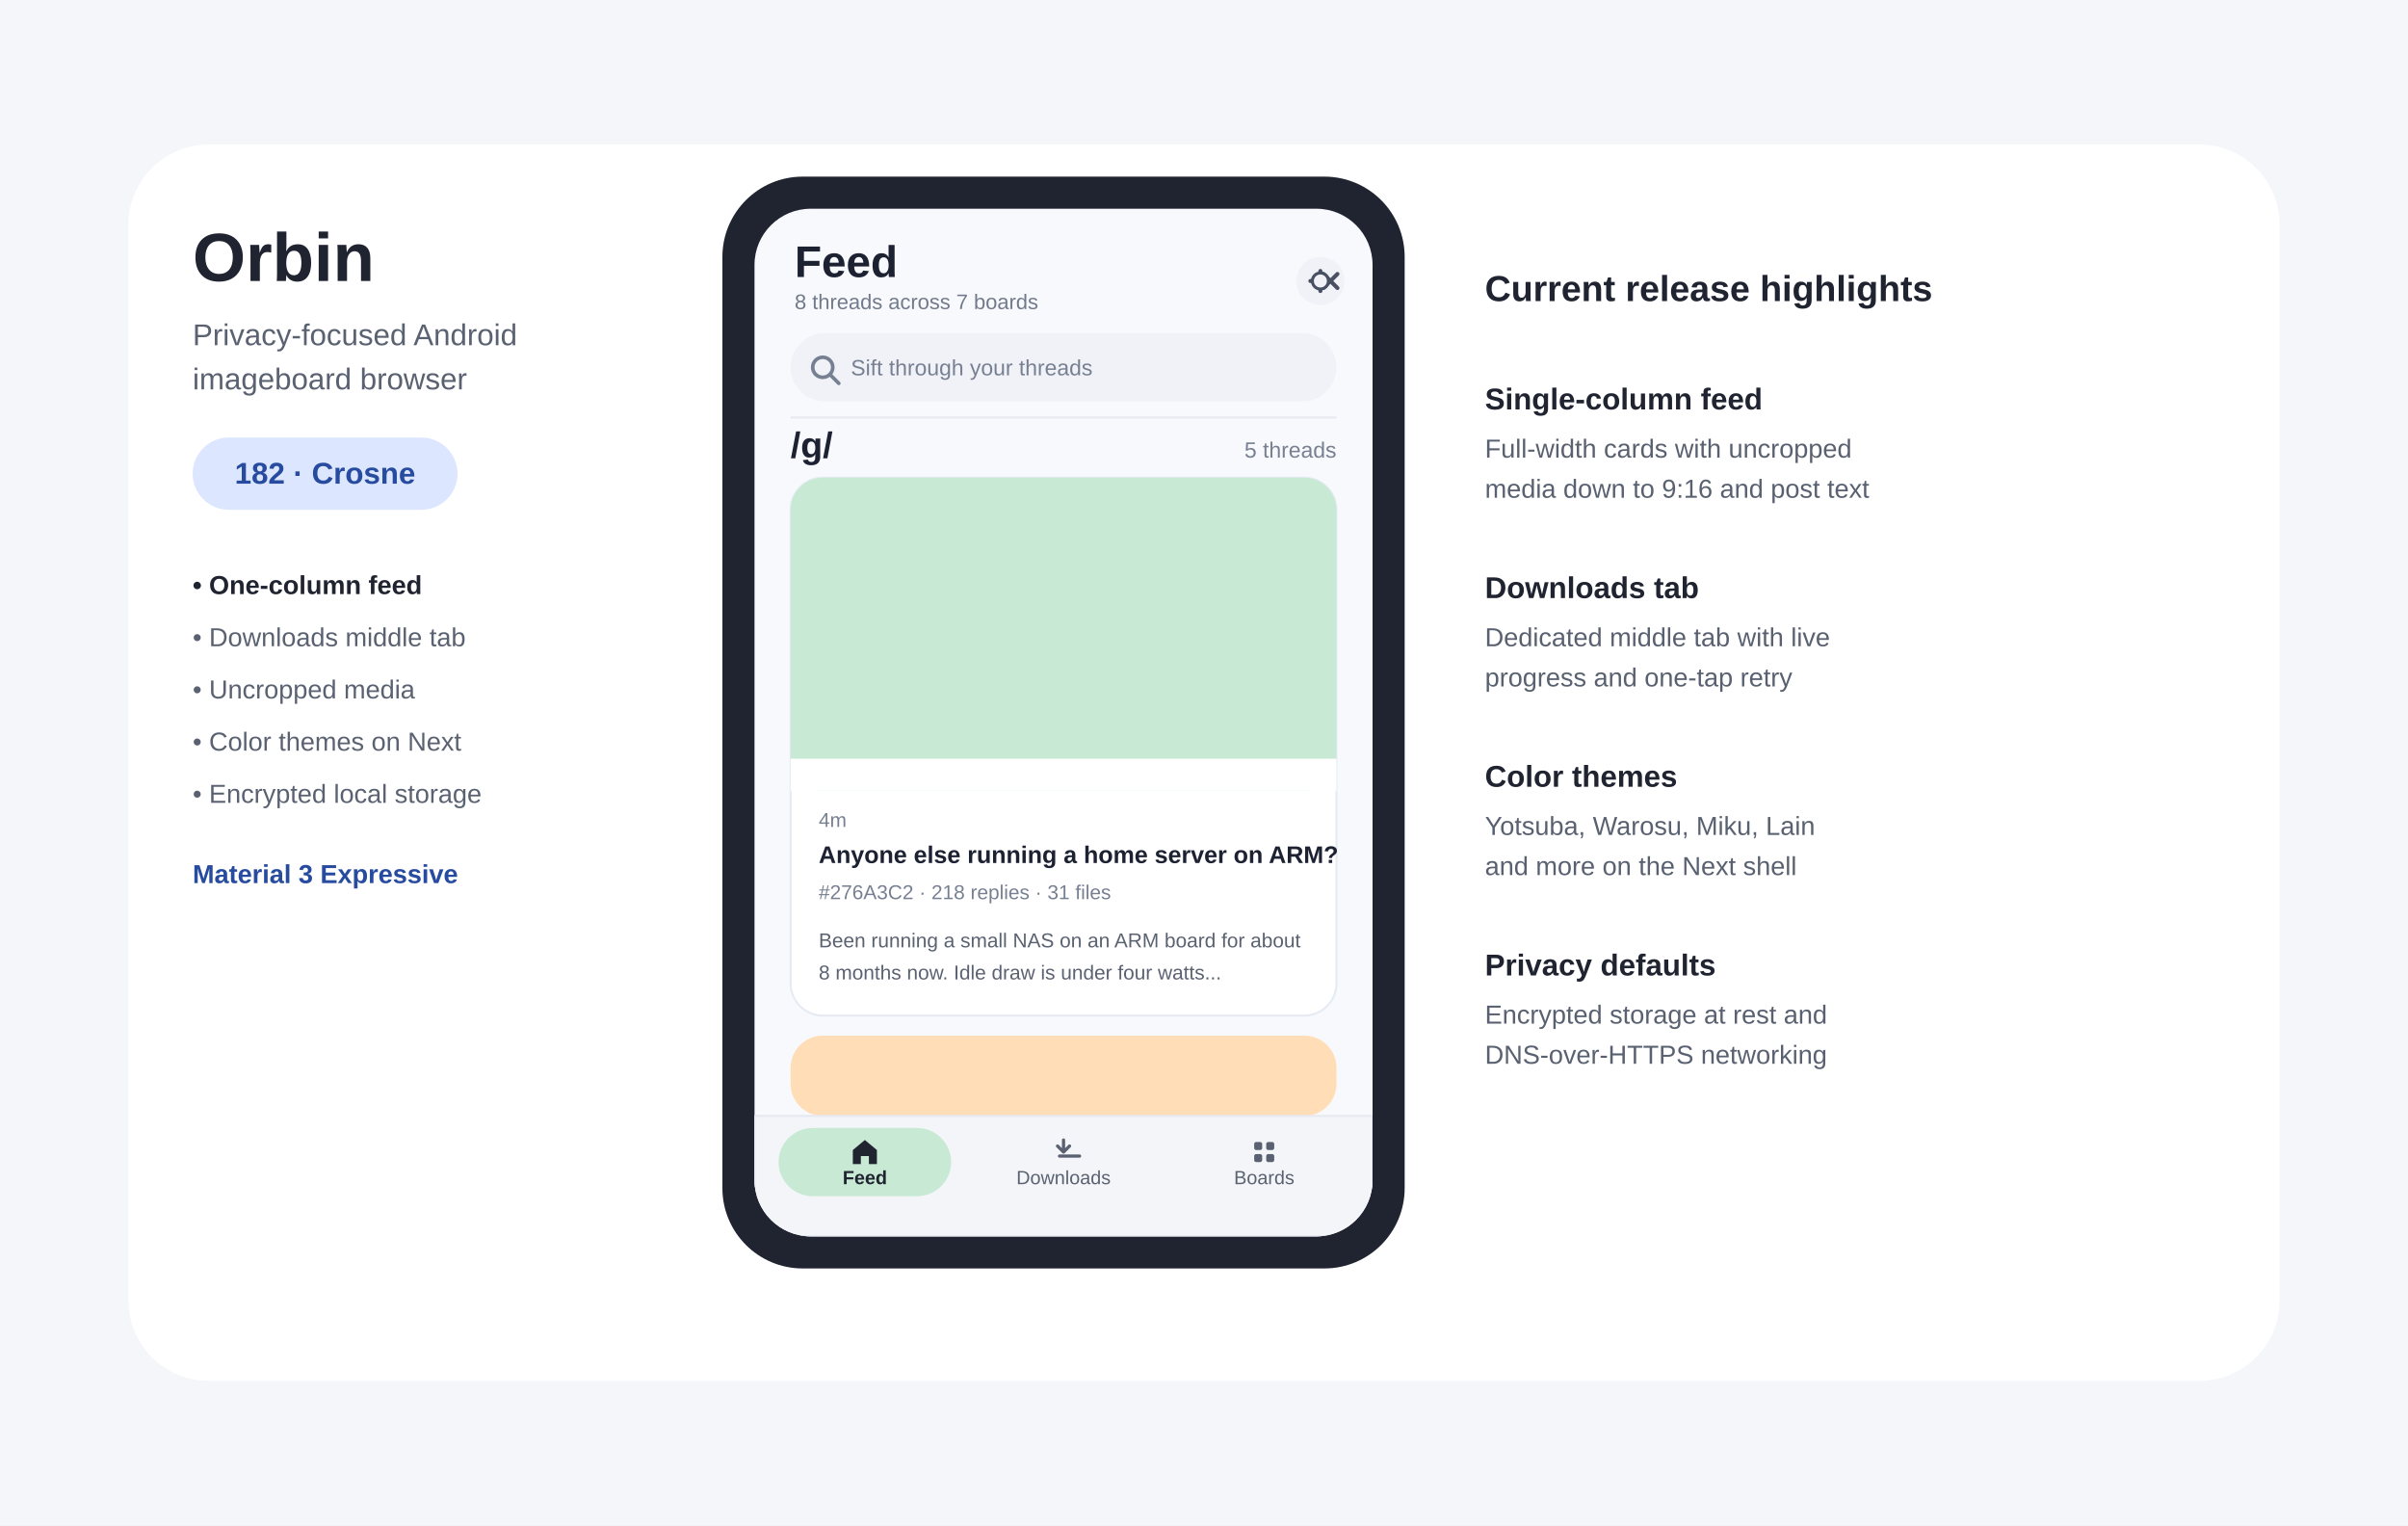
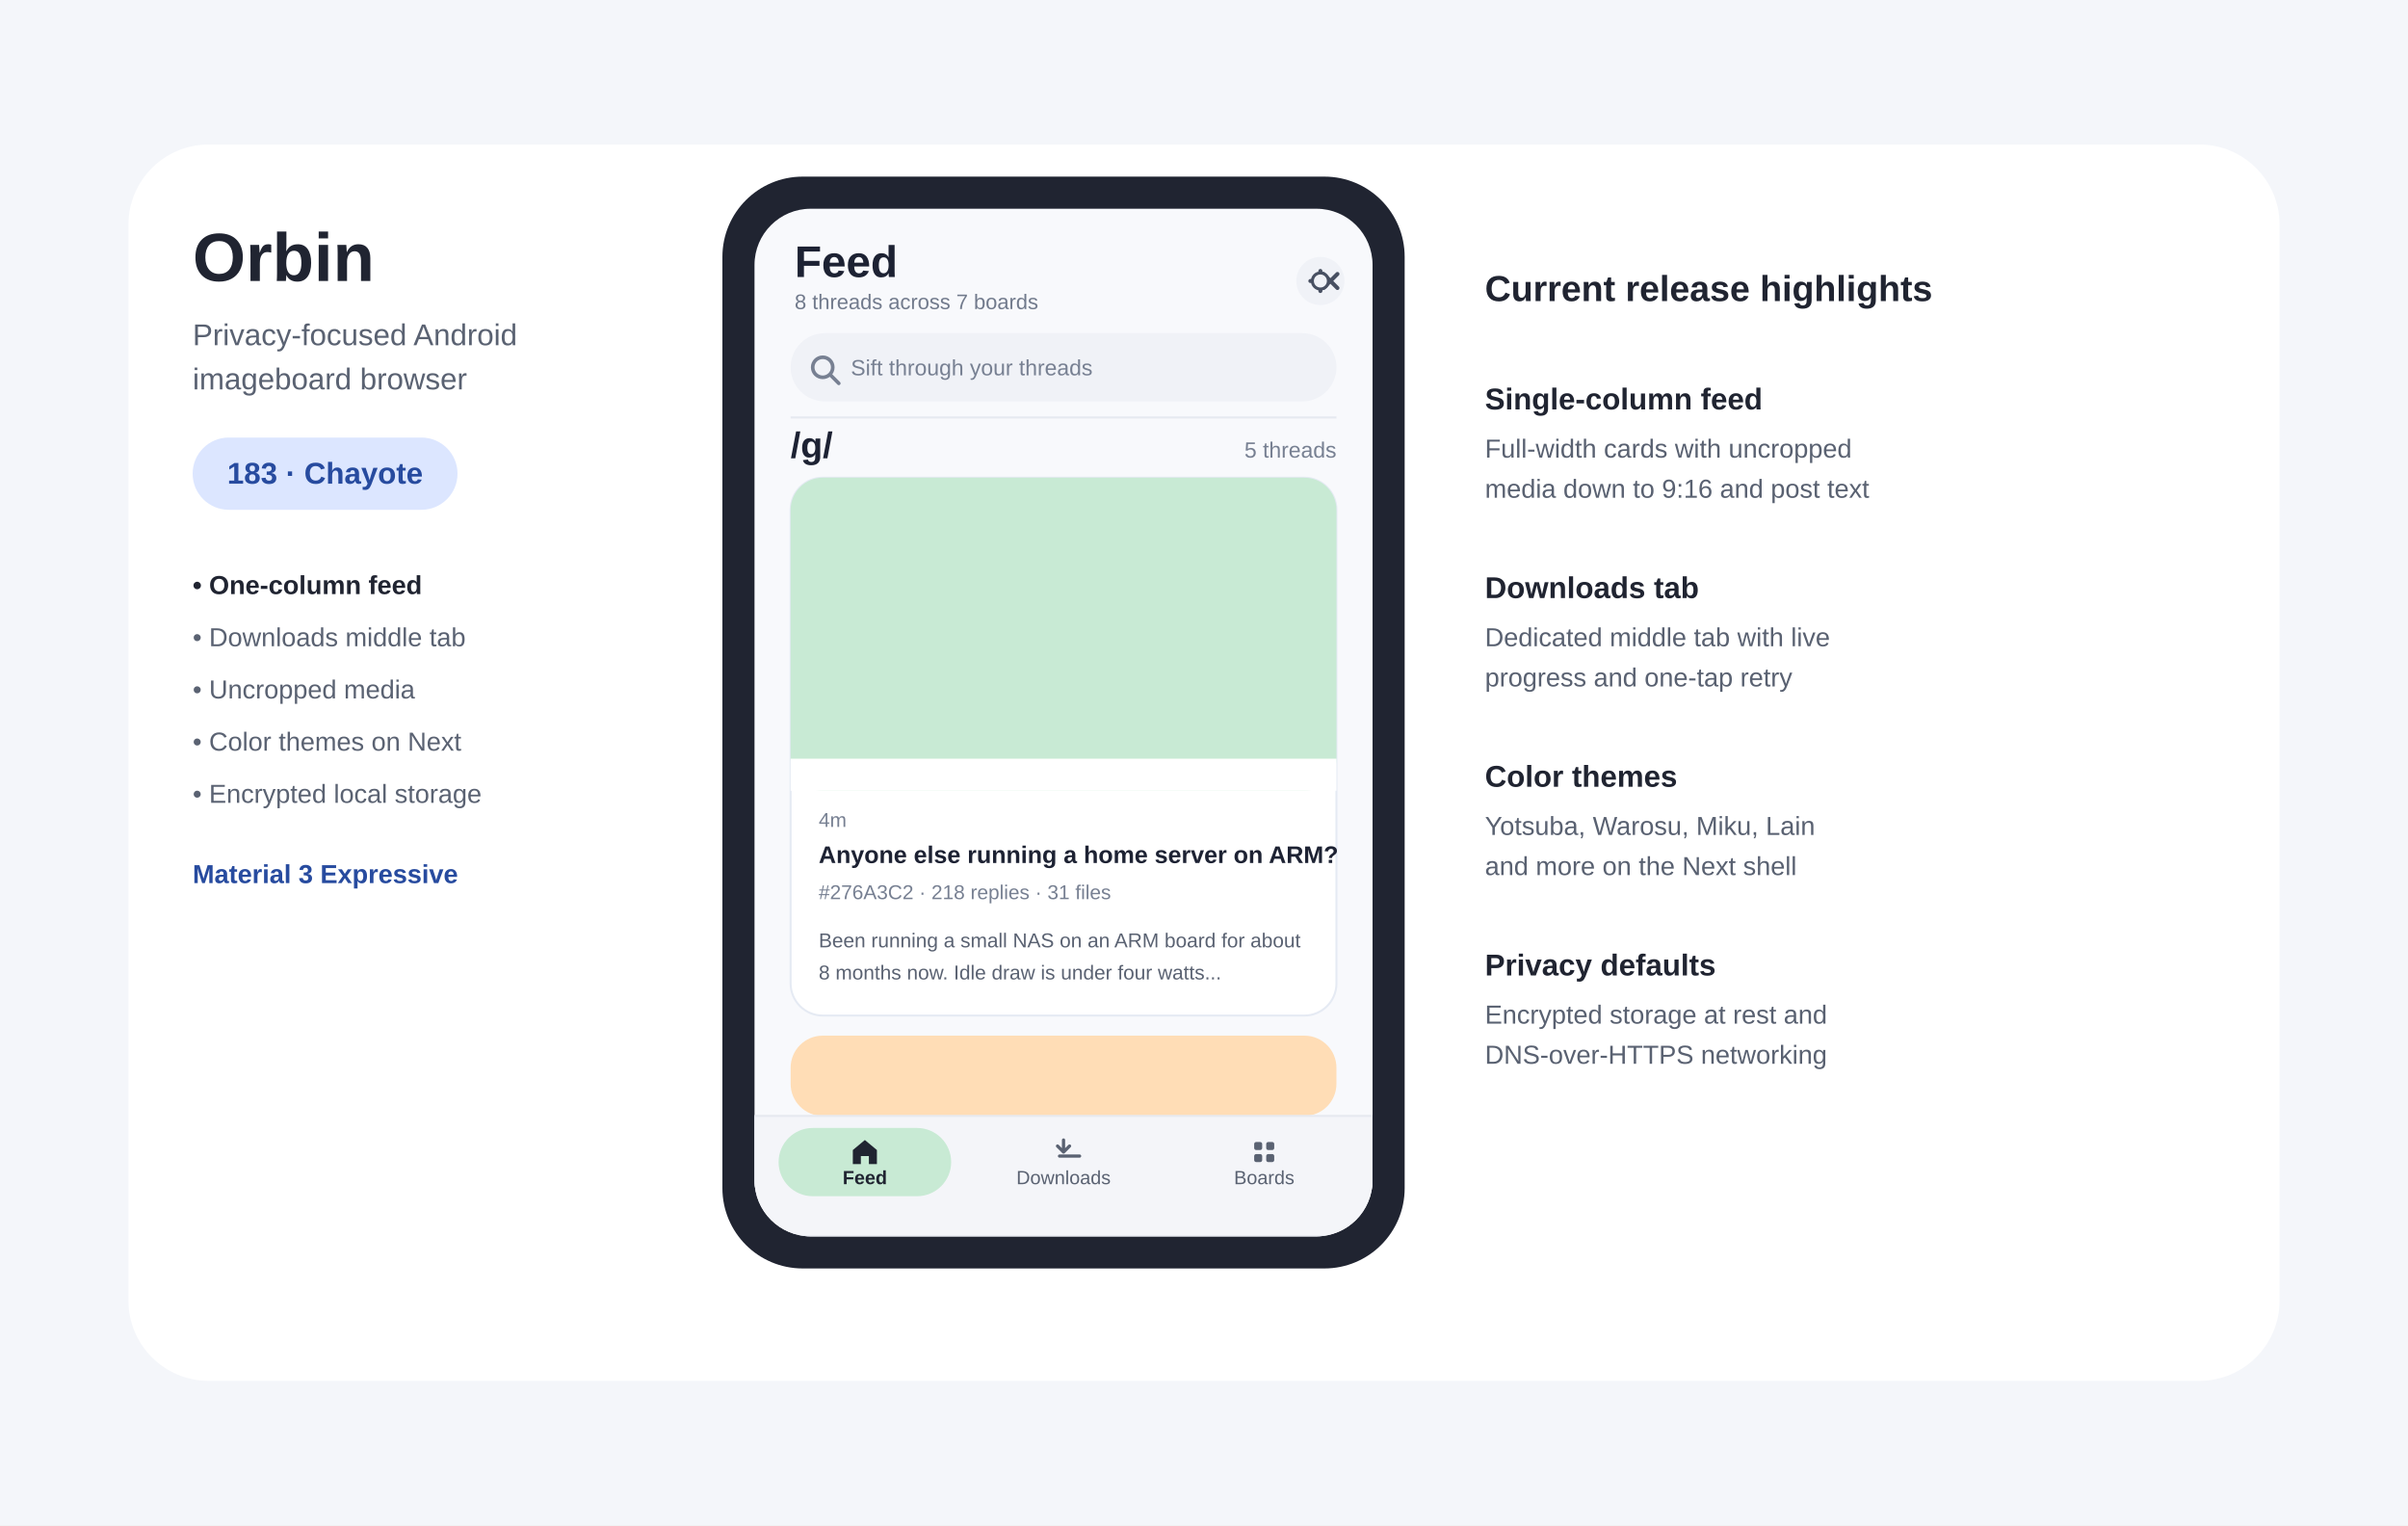
- <svg xmlns="http://www.w3.org/2000/svg" width="1200" height="760" viewBox="0 0 1200 760" role="img" aria-labelledby="title desc" data-release-version="182-Crosne">
+ <svg xmlns="http://www.w3.org/2000/svg" width="1200" height="760" viewBox="0 0 1200 760" role="img" aria-labelledby="title desc" data-release-version="183-Chayote">
  <rect width="1200" height="760" fill="#F4F6FA" />
  <rect x="64" y="72" width="1072" height="616" rx="40" fill="#FFFFFF" />
  <text x="96" y="140" font-family="Arial,sans-serif" font-size="34" font-weight="700" fill="#202431">Orbin</text>
  <text x="96" y="172" font-family="Arial,sans-serif" font-size="15" fill="#5A6272">Privacy-focused Android</text>
  <text x="96" y="194" font-family="Arial,sans-serif" font-size="15" fill="#5A6272">imageboard browser</text>
  <rect x="96" y="218" width="132" height="36" rx="18" fill="#DCE6FF" />
-   <text id="release-label" x="162" y="241" text-anchor="middle" font-family="Arial,sans-serif" font-size="15" font-weight="700" fill="#274B9F">182 · Crosne</text>
+   <text id="release-label" x="162" y="241" text-anchor="middle" font-family="Arial,sans-serif" font-size="15" font-weight="700" fill="#274B9F">183 · Chayote</text>
  <text x="96" y="296" font-family="Arial,sans-serif" font-size="13" font-weight="700" fill="#202431">• One-column feed</text>
  <text x="96" y="322" font-family="Arial,sans-serif" font-size="13" fill="#5A6272">• Downloads middle tab</text>
  <text x="96" y="348" font-family="Arial,sans-serif" font-size="13" fill="#5A6272">• Uncropped media</text>
  <text x="96" y="374" font-family="Arial,sans-serif" font-size="13" fill="#5A6272">• Color themes on Next</text>
  <text x="96" y="400" font-family="Arial,sans-serif" font-size="13" fill="#5A6272">• Encrypted local storage</text>
  <text x="96" y="440" font-family="Arial,sans-serif" font-size="13" font-weight="700" fill="#274B9F">Material 3 Expressive</text>
  <rect x="360" y="88" width="340" height="544" rx="40" fill="#202431" />
  <rect x="376" y="104" width="308" height="512" rx="28" fill="#F8F9FC" />
  <defs>
    <clipPath id="phone-screen-clip">
      <rect x="376" y="104" width="308" height="512" rx="28" />
    </clipPath>
  </defs>
  <g clip-path="url(#phone-screen-clip)">
    <text x="396" y="138" font-family="Arial,sans-serif" font-size="22" font-weight="700" fill="#1D2233">Feed</text>
    <text x="396" y="154" font-family="Arial,sans-serif" font-size="10.5" fill="#717A8C">8 threads across 7 boards</text>
    <circle cx="658" cy="140" r="12" fill="#F0F2F7" />
    <path d="M658 135v10m-5-5h10m-3.5-3.5l7 7m0-7l-7 7" stroke="#485062" stroke-width="2" stroke-linecap="round" />
    <circle cx="658" cy="140" r="4" fill="#F0F2F7" stroke="#485062" stroke-width="1.5" />
    <rect x="394" y="166" width="272" height="34" rx="17" fill="#F0F2F7" />
    <circle cx="410" cy="183" r="5" fill="none" stroke="#778092" stroke-width="1.8" />
    <line x1="414" y1="187" x2="418" y2="191" stroke="#778092" stroke-width="1.8" stroke-linecap="round" />
    <text x="424" y="187" font-family="Arial,sans-serif" font-size="11" fill="#778092">Sift through your threads</text>
    <line x1="394" y1="208" x2="666" y2="208" stroke="#E6E9F0" stroke-width="1" />
    <text x="394" y="228" font-family="Arial,sans-serif" font-size="18" font-weight="700" fill="#1D2233">/g/</text>
    <text x="666" y="228" text-anchor="end" font-family="Arial,sans-serif" font-size="11" fill="#778092">5 threads</text>
    <rect x="394" y="238" width="272" height="268" rx="16" fill="#FFFFFF" stroke="#E5EAF3" stroke-width="1" />
    <rect x="394" y="238" width="272" height="156" rx="16" fill="#C8EAD4" />
    <rect x="394" y="378" width="272" height="16" fill="#FFFFFF" />
    <text x="408" y="412" font-family="Arial,sans-serif" font-size="10" fill="#778092">4m</text>
    <text x="408" y="430" font-family="Arial,sans-serif" font-size="12" font-weight="700" fill="#1D2233">Anyone else running a home server on ARM?</text>
    <text x="408" y="448" font-family="Arial,sans-serif" font-size="10" fill="#778092">#276A3C2 · 218 replies · 31 files</text>
    <text x="408" y="472" font-family="Arial,sans-serif" font-size="10" fill="#5A6272">Been running a small NAS on an ARM board for about</text>
    <text x="408" y="488" font-family="Arial,sans-serif" font-size="10" fill="#5A6272">8 months now. Idle draw is under four watts...</text>
    <rect x="394" y="516" width="272" height="40" rx="16" fill="#FFDDB6" />
    <rect x="376" y="556" width="308" height="60" fill="#F4F5F9" stroke="#E6E9F0" stroke-width="1" />
    <rect x="388" y="562" width="86" height="34" rx="17" fill="#C8EAD4" />
    <path d="M431 568l6 5v7h-4v-4h-4v4h-4v-7z" fill="#202431" />
    <text x="431" y="590" text-anchor="middle" font-family="Arial,sans-serif" font-size="9.5" font-weight="700" fill="#202431">Feed</text>
    <path d="M530 568v6m-3-3l3 3 3-3m-5 5h10" stroke="#5A6272" stroke-width="1.6" stroke-linecap="round" stroke-linejoin="round" fill="none" />
    <text x="530" y="590" text-anchor="middle" font-family="Arial,sans-serif" font-size="9.5" fill="#5A6272">Downloads</text>
    <rect x="625" y="569" width="4" height="4" rx="1" fill="#5A6272" />
    <rect x="631" y="569" width="4" height="4" rx="1" fill="#5A6272" />
    <rect x="625" y="575" width="4" height="4" rx="1" fill="#5A6272" />
    <rect x="631" y="575" width="4" height="4" rx="1" fill="#5A6272" />
    <text x="630" y="590" text-anchor="middle" font-family="Arial,sans-serif" font-size="9.5" fill="#5A6272">Boards</text>
  </g>
  <text x="740" y="150" font-family="Arial,sans-serif" font-size="18" font-weight="700" fill="#202431">Current release highlights</text>
  <text x="740" y="204" font-family="Arial,sans-serif" font-size="15" font-weight="700" fill="#202431">Single-column feed</text>
  <text x="740" y="228" font-family="Arial,sans-serif" font-size="13" fill="#596171">Full-width cards with uncropped</text>
  <text x="740" y="248" font-family="Arial,sans-serif" font-size="13" fill="#596171">media down to 9:16 and post text</text>
  <text x="740" y="298" font-family="Arial,sans-serif" font-size="15" font-weight="700" fill="#202431">Downloads tab</text>
  <text x="740" y="322" font-family="Arial,sans-serif" font-size="13" fill="#596171">Dedicated middle tab with live</text>
  <text x="740" y="342" font-family="Arial,sans-serif" font-size="13" fill="#596171">progress and one-tap retry</text>
  <text x="740" y="392" font-family="Arial,sans-serif" font-size="15" font-weight="700" fill="#202431">Color themes</text>
  <text x="740" y="416" font-family="Arial,sans-serif" font-size="13" fill="#596171">Yotsuba, Warosu, Miku, Lain</text>
  <text x="740" y="436" font-family="Arial,sans-serif" font-size="13" fill="#596171">and more on the Next shell</text>
  <text x="740" y="486" font-family="Arial,sans-serif" font-size="15" font-weight="700" fill="#202431">Privacy defaults</text>
  <text x="740" y="510" font-family="Arial,sans-serif" font-size="13" fill="#596171">Encrypted storage at rest and</text>
  <text x="740" y="530" font-family="Arial,sans-serif" font-size="13" fill="#596171">DNS-over-HTTPS networking</text>
</svg>
